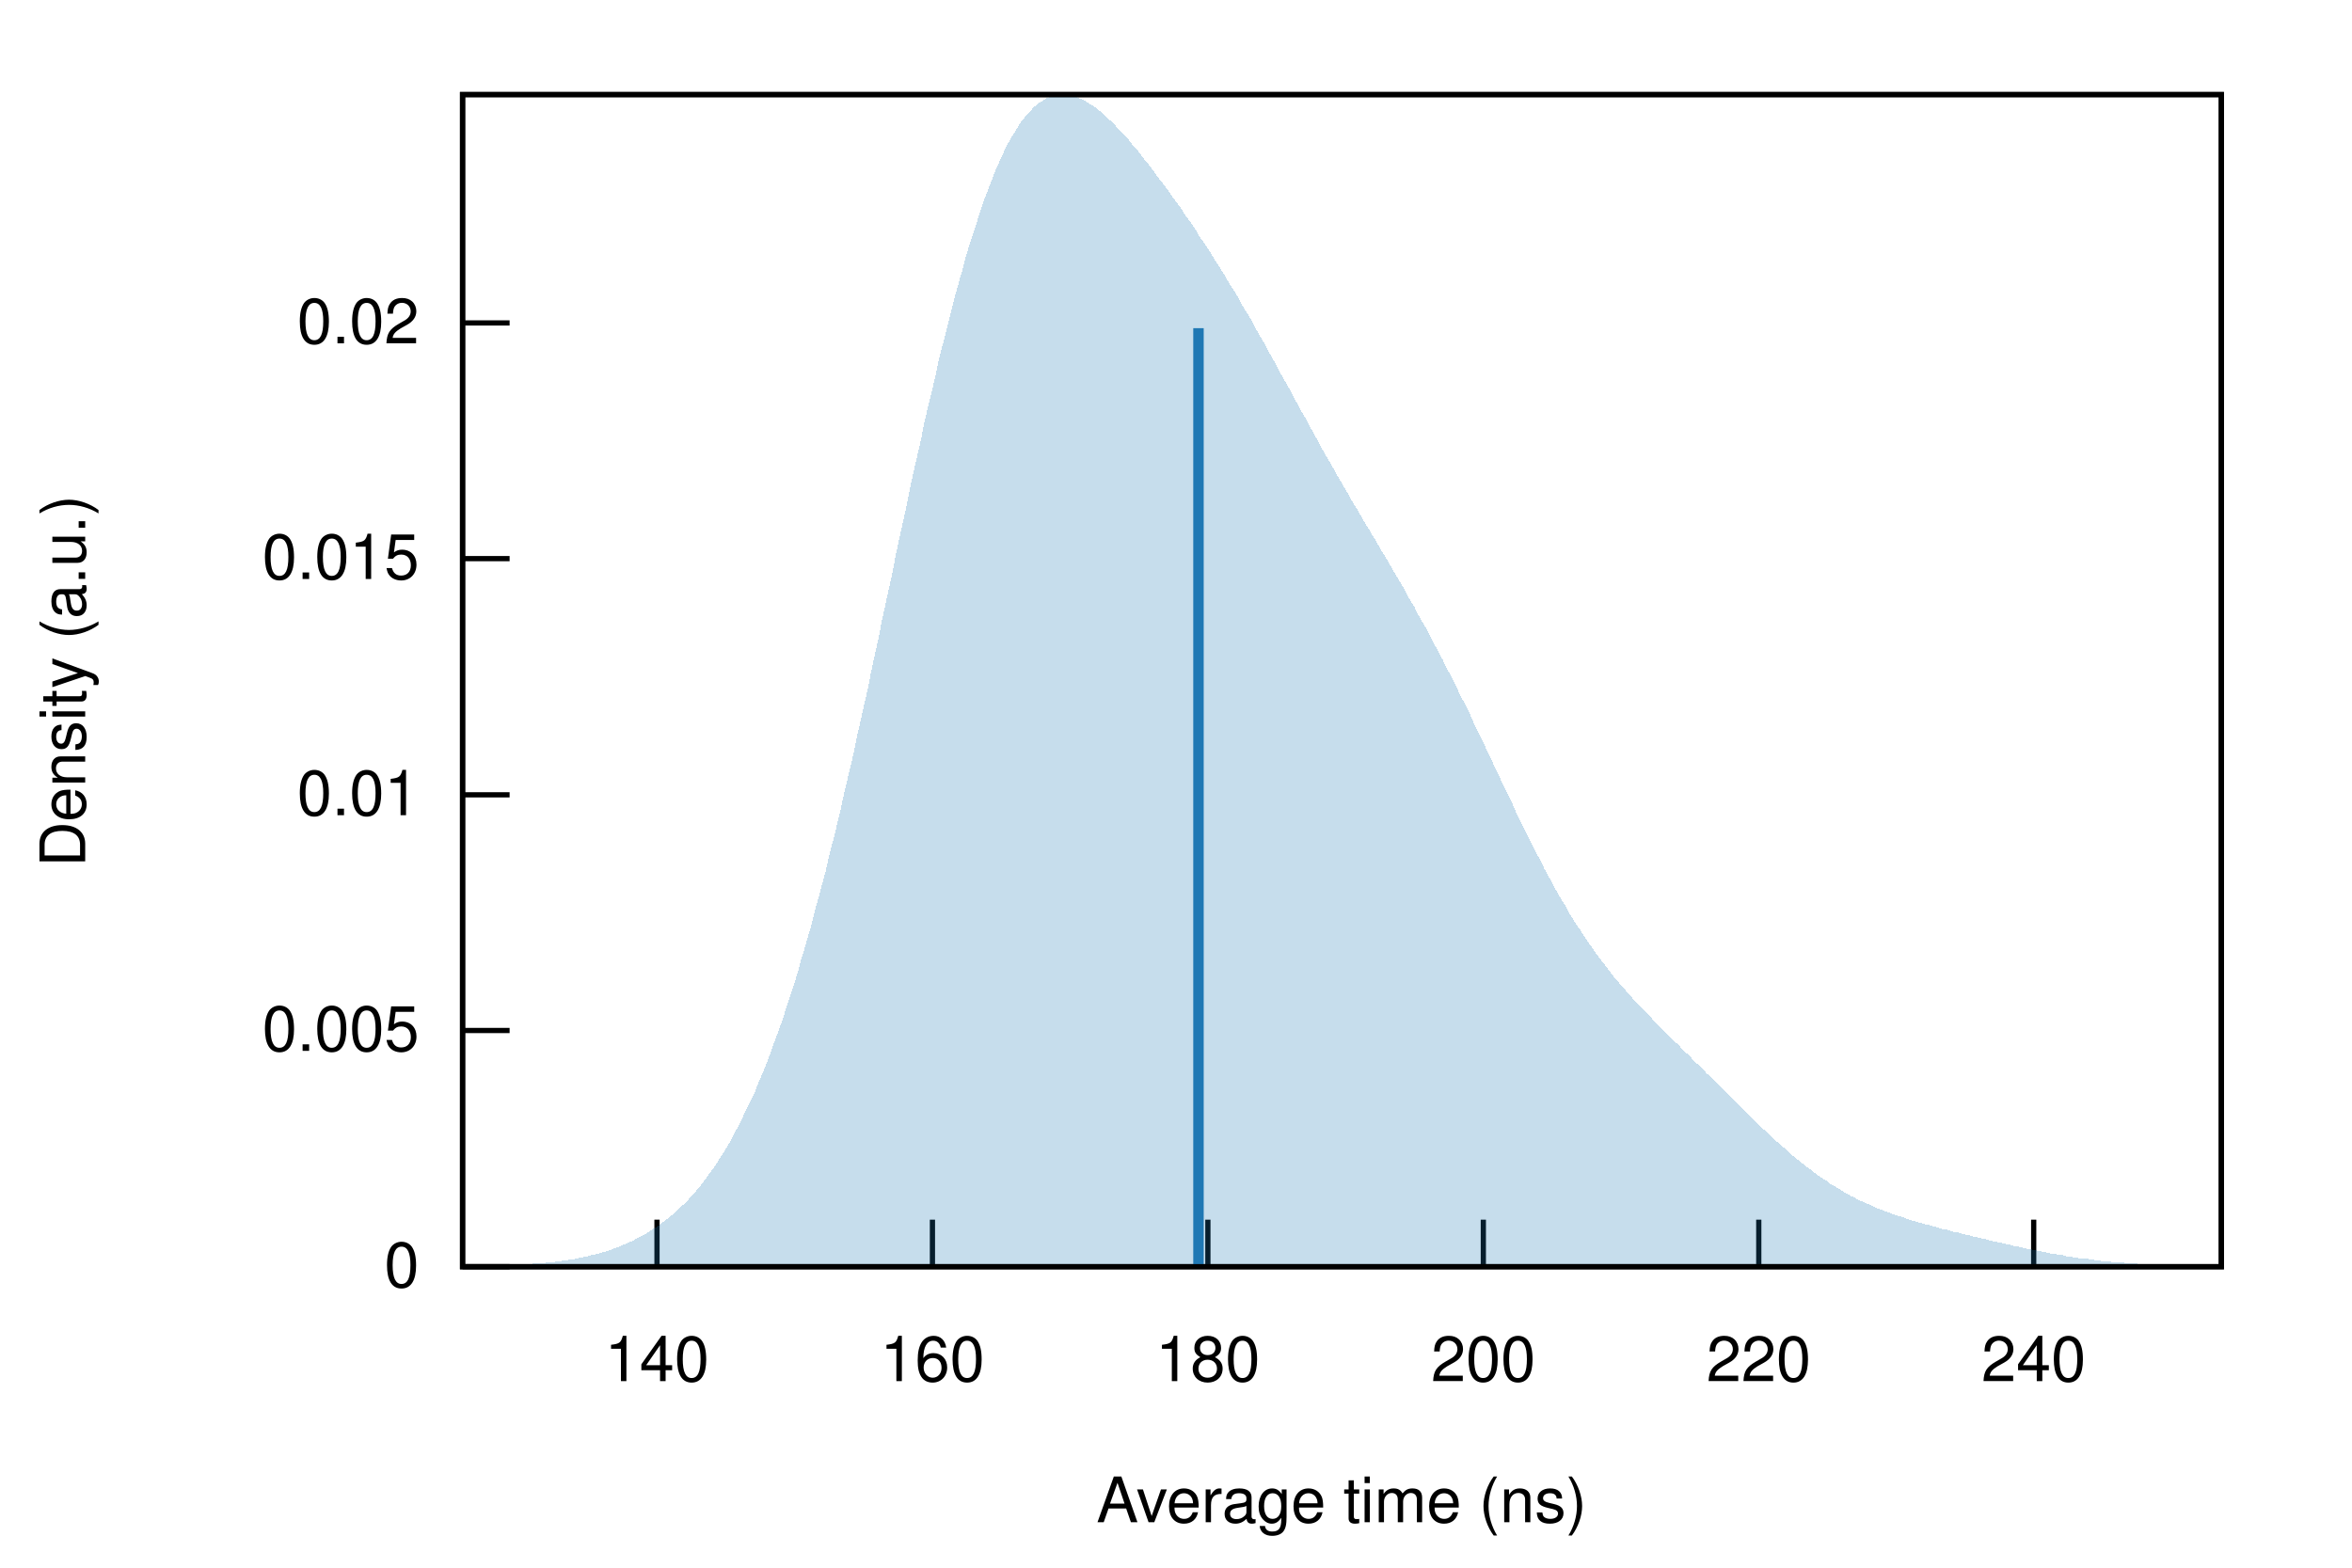
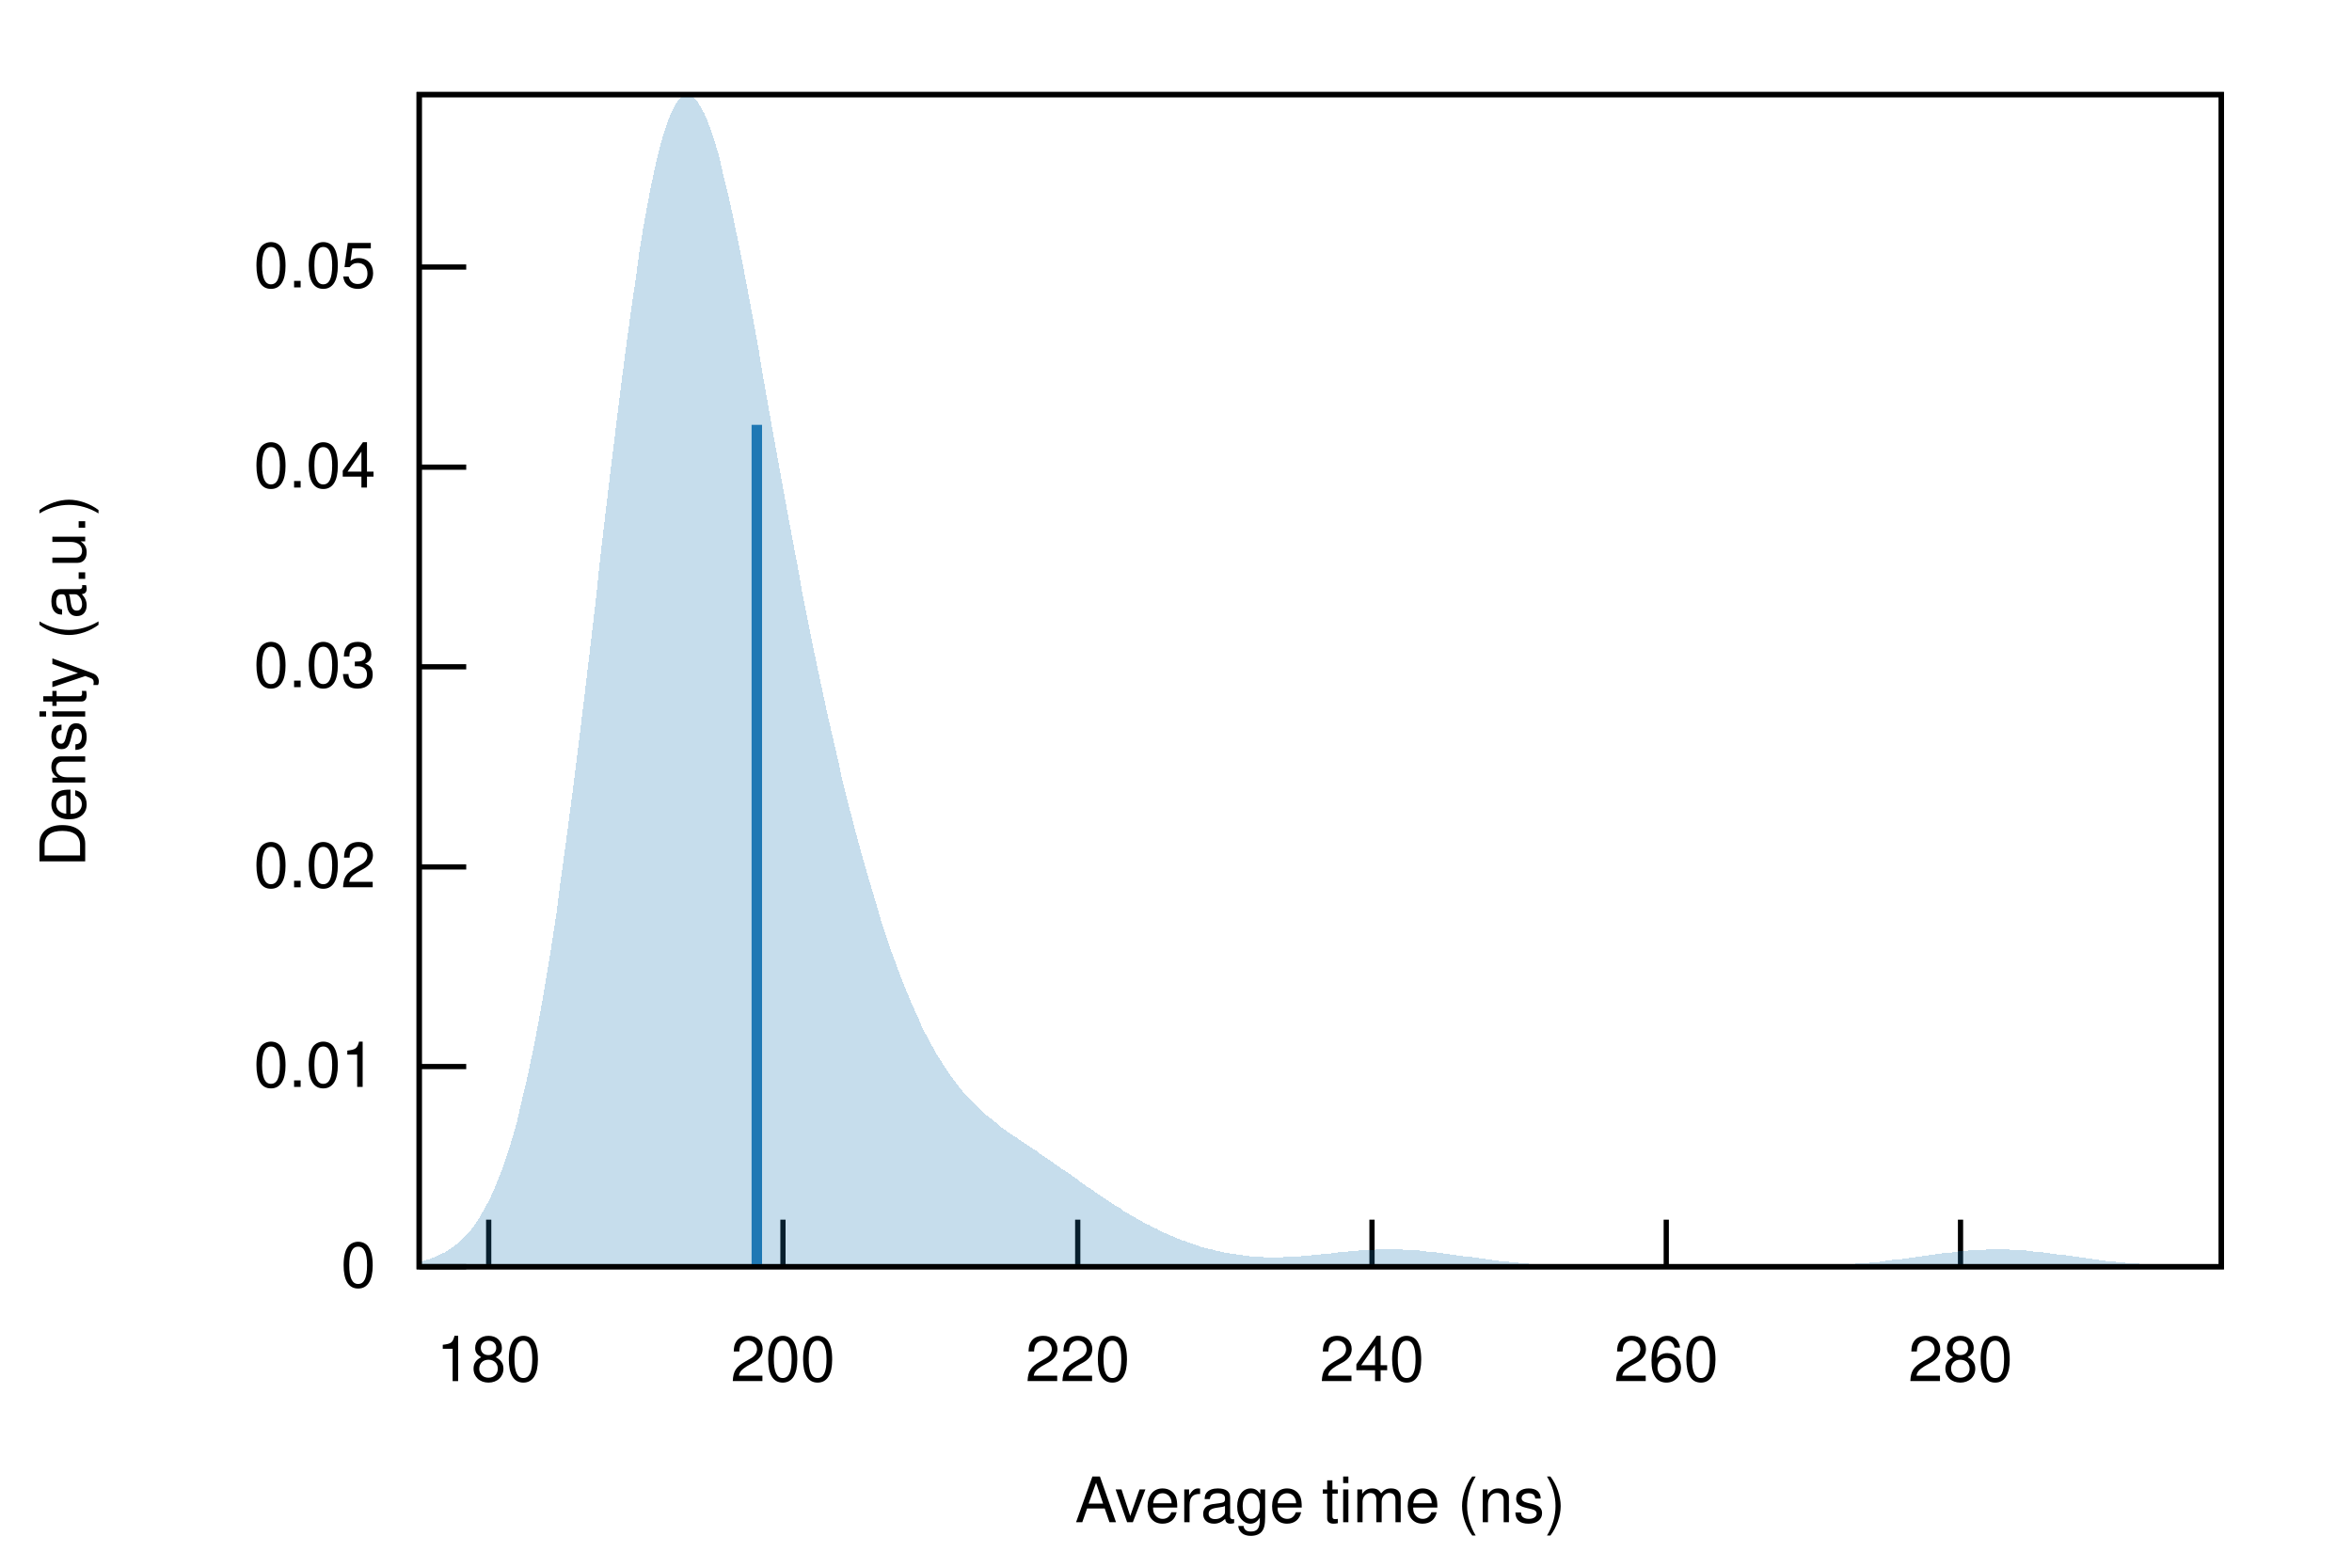
<svg xmlns="http://www.w3.org/2000/svg" xmlns:xlink="http://www.w3.org/1999/xlink" viewBox="0 0 450 300">
  <g id="gnuplot_canvas">
    <rect x="0" y="0" width="450" height="300" fill="none" />
    <defs>
      <circle id="gpDot" r="0.5" stroke-width="0.5" />
      <path id="gpPt0" stroke-width="0.222" stroke="currentColor" d="M-1,0 h2 M0,-1 v2" />
      <path id="gpPt1" stroke-width="0.222" stroke="currentColor" d="M-1,-1 L1,1 M1,-1 L-1,1" />
      <path id="gpPt2" stroke-width="0.222" stroke="currentColor" d="M-1,0 L1,0 M0,-1 L0,1 M-1,-1 L1,1 M-1,1 L1,-1" />
      <rect id="gpPt3" stroke-width="0.222" stroke="currentColor" x="-1" y="-1" width="2" height="2" />
      <rect id="gpPt4" stroke-width="0.222" stroke="currentColor" fill="currentColor" x="-1" y="-1" width="2" height="2" />
      <circle id="gpPt5" stroke-width="0.222" stroke="currentColor" cx="0" cy="0" r="1" />
      <use xlink:href="#gpPt5" id="gpPt6" fill="currentColor" stroke="none" />
      <path id="gpPt7" stroke-width="0.222" stroke="currentColor" d="M0,-1.33 L-1.33,0.67 L1.33,0.67 z" />
      <use xlink:href="#gpPt7" id="gpPt8" fill="currentColor" stroke="none" />
      <use xlink:href="#gpPt7" id="gpPt9" stroke="currentColor" transform="rotate(180)" />
      <use xlink:href="#gpPt9" id="gpPt10" fill="currentColor" stroke="none" />
      <use xlink:href="#gpPt3" id="gpPt11" stroke="currentColor" transform="rotate(45)" />
      <use xlink:href="#gpPt11" id="gpPt12" fill="currentColor" stroke="none" />
      <path id="gpPt13" stroke-width="0.222" stroke="currentColor" d="M0,1.330 L1.265,0.411 L0.782,-1.067 L-0.782,-1.076 L-1.265,0.411 z" />
      <use xlink:href="#gpPt13" id="gpPt14" fill="currentColor" stroke="none" />
      <filter id="textbox" filterUnits="objectBoundingBox" x="0" y="0" height="1" width="1">
        <feFlood flood-color="white" flood-opacity="1" result="bgnd" />
        <feComposite in="SourceGraphic" in2="bgnd" operator="atop" />
      </filter>
      <filter id="greybox" filterUnits="objectBoundingBox" x="0" y="0" height="1" width="1">
        <feFlood flood-color="lightgrey" flood-opacity="1" result="grey" />
        <feComposite in="SourceGraphic" in2="grey" operator="atop" />
      </filter>
    </defs>
    <g fill="none" color="white" stroke="currentColor" stroke-width="1.00" stroke-linecap="butt" stroke-linejoin="miter">
</g>
    <g fill="none" color="black" stroke="currentColor" stroke-width="1.00" stroke-linecap="butt" stroke-linejoin="miter">
-       <path stroke="black" d="M88.5,242.4 L97.5,242.4  " />
-       <g transform="translate(80.2,246.3)" stroke="none" fill="black" font-family="Helvetica" font-size="12.00" text-anchor="end">
+       <path stroke="black" d="M80.2,242.4 L89.2,242.4  " />
+       <g transform="translate(71.9,246.3)" stroke="none" fill="black" font-family="Helvetica" font-size="12.00" text-anchor="end">
        <text>
          <tspan font-family="Helvetica"> 0</tspan>
        </text>
      </g>
    </g>
    <g fill="none" color="black" stroke="currentColor" stroke-width="1.00" stroke-linecap="butt" stroke-linejoin="miter">
-       <path stroke="black" d="M88.5,197.2 L97.5,197.2  " />
-       <g transform="translate(80.2,201.1)" stroke="none" fill="black" font-family="Helvetica" font-size="12.00" text-anchor="end">
-         <text>
-           <tspan font-family="Helvetica"> 0.005</tspan>
-         </text>
-       </g>
-     </g>
-     <g fill="none" color="black" stroke="currentColor" stroke-width="1.00" stroke-linecap="butt" stroke-linejoin="miter">
-       <path stroke="black" d="M88.5,152.1 L97.5,152.1  " />
-       <g transform="translate(80.2,156.0)" stroke="none" fill="black" font-family="Helvetica" font-size="12.00" text-anchor="end">
+       <path stroke="black" d="M80.2,204.1 L89.2,204.1  " />
+       <g transform="translate(71.9,208.0)" stroke="none" fill="black" font-family="Helvetica" font-size="12.00" text-anchor="end">
        <text>
          <tspan font-family="Helvetica"> 0.01</tspan>
        </text>
      </g>
    </g>
    <g fill="none" color="black" stroke="currentColor" stroke-width="1.00" stroke-linecap="butt" stroke-linejoin="miter">
-       <path stroke="black" d="M88.5,106.9 L97.5,106.9  " />
-       <g transform="translate(80.2,110.8)" stroke="none" fill="black" font-family="Helvetica" font-size="12.00" text-anchor="end">
-         <text>
-           <tspan font-family="Helvetica"> 0.015</tspan>
-         </text>
-       </g>
-     </g>
-     <g fill="none" color="black" stroke="currentColor" stroke-width="1.00" stroke-linecap="butt" stroke-linejoin="miter">
-       <path stroke="black" d="M88.5,61.8 L97.5,61.8  " />
-       <g transform="translate(80.2,65.7)" stroke="none" fill="black" font-family="Helvetica" font-size="12.00" text-anchor="end">
+       <path stroke="black" d="M80.2,165.9 L89.2,165.9  " />
+       <g transform="translate(71.9,169.8)" stroke="none" fill="black" font-family="Helvetica" font-size="12.00" text-anchor="end">
        <text>
          <tspan font-family="Helvetica"> 0.02</tspan>
        </text>
      </g>
    </g>
    <g fill="none" color="black" stroke="currentColor" stroke-width="1.00" stroke-linecap="butt" stroke-linejoin="miter">
-       <path stroke="black" d="M125.7,242.4 L125.7,233.4  " />
-       <g transform="translate(125.7,264.3)" stroke="none" fill="black" font-family="Helvetica" font-size="12.00" text-anchor="middle">
+       <path stroke="black" d="M80.2,127.6 L89.2,127.6  " />
+       <g transform="translate(71.9,131.5)" stroke="none" fill="black" font-family="Helvetica" font-size="12.00" text-anchor="end">
        <text>
-           <tspan font-family="Helvetica"> 140</tspan>
+           <tspan font-family="Helvetica"> 0.03</tspan>
        </text>
      </g>
    </g>
    <g fill="none" color="black" stroke="currentColor" stroke-width="1.00" stroke-linecap="butt" stroke-linejoin="miter">
-       <path stroke="black" d="M178.4,242.4 L178.4,233.4  " />
-       <g transform="translate(178.4,264.3)" stroke="none" fill="black" font-family="Helvetica" font-size="12.00" text-anchor="middle">
+       <path stroke="black" d="M80.2,89.4 L89.2,89.4  " />
+       <g transform="translate(71.9,93.3)" stroke="none" fill="black" font-family="Helvetica" font-size="12.00" text-anchor="end">
        <text>
-           <tspan font-family="Helvetica"> 160</tspan>
+           <tspan font-family="Helvetica"> 0.04</tspan>
        </text>
      </g>
    </g>
    <g fill="none" color="black" stroke="currentColor" stroke-width="1.00" stroke-linecap="butt" stroke-linejoin="miter">
-       <path stroke="black" d="M231.1,242.4 L231.1,233.4  " />
-       <g transform="translate(231.1,264.3)" stroke="none" fill="black" font-family="Helvetica" font-size="12.00" text-anchor="middle">
+       <path stroke="black" d="M80.2,51.1 L89.2,51.1  " />
+       <g transform="translate(71.9,55.0)" stroke="none" fill="black" font-family="Helvetica" font-size="12.00" text-anchor="end">
+         <text>
+           <tspan font-family="Helvetica"> 0.05</tspan>
+         </text>
+       </g>
+     </g>
+     <g fill="none" color="black" stroke="currentColor" stroke-width="1.00" stroke-linecap="butt" stroke-linejoin="miter">
+       <path stroke="black" d="M93.5,242.4 L93.5,233.4  " />
+       <g transform="translate(93.5,264.3)" stroke="none" fill="black" font-family="Helvetica" font-size="12.00" text-anchor="middle">
        <text>
          <tspan font-family="Helvetica"> 180</tspan>
        </text>
      </g>
    </g>
    <g fill="none" color="black" stroke="currentColor" stroke-width="1.00" stroke-linecap="butt" stroke-linejoin="miter">
-       <path stroke="black" d="M283.8,242.4 L283.8,233.4  " />
-       <g transform="translate(283.8,264.3)" stroke="none" fill="black" font-family="Helvetica" font-size="12.00" text-anchor="middle">
+       <path stroke="black" d="M149.8,242.4 L149.8,233.4  " />
+       <g transform="translate(149.8,264.3)" stroke="none" fill="black" font-family="Helvetica" font-size="12.00" text-anchor="middle">
        <text>
          <tspan font-family="Helvetica"> 200</tspan>
        </text>
      </g>
    </g>
    <g fill="none" color="black" stroke="currentColor" stroke-width="1.00" stroke-linecap="butt" stroke-linejoin="miter">
-       <path stroke="black" d="M336.5,242.4 L336.5,233.4  " />
-       <g transform="translate(336.5,264.3)" stroke="none" fill="black" font-family="Helvetica" font-size="12.00" text-anchor="middle">
+       <path stroke="black" d="M206.2,242.4 L206.2,233.4  " />
+       <g transform="translate(206.2,264.3)" stroke="none" fill="black" font-family="Helvetica" font-size="12.00" text-anchor="middle">
        <text>
          <tspan font-family="Helvetica"> 220</tspan>
        </text>
      </g>
    </g>
    <g fill="none" color="black" stroke="currentColor" stroke-width="1.00" stroke-linecap="butt" stroke-linejoin="miter">
-       <path stroke="black" d="M389.1,242.4 L389.1,233.4  " />
-       <g transform="translate(389.1,264.3)" stroke="none" fill="black" font-family="Helvetica" font-size="12.00" text-anchor="middle">
+       <path stroke="black" d="M262.5,242.4 L262.5,233.4  " />
+       <g transform="translate(262.5,264.3)" stroke="none" fill="black" font-family="Helvetica" font-size="12.00" text-anchor="middle">
        <text>
          <tspan font-family="Helvetica"> 240</tspan>
        </text>
      </g>
    </g>
    <g fill="none" color="black" stroke="currentColor" stroke-width="1.00" stroke-linecap="butt" stroke-linejoin="miter">
+       <path stroke="black" d="M318.8,242.4 L318.8,233.4  " />
+       <g transform="translate(318.8,264.3)" stroke="none" fill="black" font-family="Helvetica" font-size="12.00" text-anchor="middle">
+         <text>
+           <tspan font-family="Helvetica"> 260</tspan>
+         </text>
+       </g>
+     </g>
+     <g fill="none" color="black" stroke="currentColor" stroke-width="1.00" stroke-linecap="butt" stroke-linejoin="miter">
+       <path stroke="black" d="M375.1,242.4 L375.1,233.4  " />
+       <g transform="translate(375.1,264.3)" stroke="none" fill="black" font-family="Helvetica" font-size="12.00" text-anchor="middle">
+         <text>
+           <tspan font-family="Helvetica"> 280</tspan>
+         </text>
+       </g>
+     </g>
+     <g fill="none" color="black" stroke="currentColor" stroke-width="1.00" stroke-linecap="butt" stroke-linejoin="miter">
</g>
    <g fill="none" color="black" stroke="currentColor" stroke-width="1.00" stroke-linecap="butt" stroke-linejoin="miter">
-       <path stroke="black" d="M88.5,18.1 L88.5,242.4 L425.0,242.4 L425.0,18.1 L88.5,18.1 Z  " />
+       <path stroke="black" d="M80.2,18.1 L80.2,242.4 L425.0,242.4 L425.0,18.1 L80.2,18.1 Z  " />
    </g>
    <g fill="none" color="black" stroke="currentColor" stroke-width="1.00" stroke-linecap="butt" stroke-linejoin="miter">
      <g transform="translate(16.3,130.3) rotate(270)" stroke="none" fill="black" font-family="Helvetica" font-size="12.00" text-anchor="middle">
        <text>
          <tspan font-family="Helvetica">Density (a.u.)</tspan>
        </text>
      </g>
    </g>
    <g fill="none" color="black" stroke="currentColor" stroke-width="1.00" stroke-linecap="butt" stroke-linejoin="miter">
-       <g transform="translate(256.7,291.3)" stroke="none" fill="black" font-family="Helvetica" font-size="12.00" text-anchor="middle">
+       <g transform="translate(252.6,291.3)" stroke="none" fill="black" font-family="Helvetica" font-size="12.00" text-anchor="middle">
        <text>
          <tspan font-family="Helvetica">Average time (ns)</tspan>
        </text>
      </g>
    </g>
    <g fill="none" color="black" stroke="currentColor" stroke-width="1.00" stroke-linecap="butt" stroke-linejoin="miter">
</g>
    <g id="gnuplot_plot_1">
      <g fill="none" color="black" stroke="currentColor" stroke-width="1.00" stroke-linecap="butt" stroke-linejoin="miter">
        <g stroke="none" shape-rendering="crispEdges">
-           <polygon fill="rgb( 31, 120, 180)" fill-opacity="0.25" points="88.5,242.3 89.2,242.3 89.8,242.3 90.5,242.3 91.2,242.3 91.9,242.3 92.5,242.3 93.2,242.2 93.9,242.2 94.6,242.2 95.2,242.2 95.9,242.2 96.6,242.1 97.3,242.1 97.9,242.1 98.6,242.0 99.3,242.0 100.0,242.0 100.6,241.9 101.3,241.9 102.0,241.8 102.7,241.8 103.3,241.7 104.0,241.7 104.7,241.6 105.4,241.5 106.0,241.5 106.7,241.4 107.4,241.3 108.1,241.2 108.7,241.1 109.4,241.0 110.1,240.9 110.8,240.7 111.4,240.6 112.1,240.5 112.8,240.3 113.5,240.1 114.1,240.0 114.8,239.8 115.5,239.6 116.1,239.4 116.8,239.2 117.5,238.9 118.2,238.7 118.8,238.4 119.5,238.1 120.2,237.8 120.9,237.5 121.5,237.2 122.2,236.8 122.9,236.5 123.6,236.1 124.2,235.7 124.9,235.2 125.6,234.8 126.3,234.3 126.9,233.8 127.6,233.3 128.3,232.7 129.0,232.2 129.6,231.6 130.3,230.9 131.0,230.3 131.7,229.6 132.3,228.8 133.0,228.1 133.7,227.3 134.4,226.4 135.0,225.6 135.7,224.6 136.4,223.7 137.1,222.7 137.7,221.7 138.4,220.6 139.1,219.5 139.8,218.3 140.4,217.1 141.1,215.8 141.8,214.5 142.4,213.1 143.1,211.7 143.8,210.3 144.5,208.8 145.1,207.2 145.8,205.6 146.5,203.9 147.2,202.1 147.8,200.3 148.5,198.5 149.2,196.6 149.9,194.6 150.5,192.6 151.2,190.5 151.9,188.4 152.6,186.2 153.2,183.9 153.9,181.6 154.6,179.2 155.3,176.8 155.9,174.3 156.6,171.8 157.3,169.2 158.0,166.6 158.6,163.9 159.3,161.2 160.0,158.4 160.7,155.5 161.3,152.7 162.0,149.7 162.7,146.8 163.4,143.8 164.0,140.8 164.7,137.7 165.4,134.6 166.1,131.5 166.7,128.4 167.4,125.2 168.1,122.1 168.7,118.9 169.4,115.7 170.1,112.5 170.8,109.3 171.4,106.1 172.1,102.9 172.8,99.7 173.5,96.6 174.1,93.4 174.8,90.3 175.5,87.2 176.2,84.2 176.8,81.1 177.5,78.1 178.2,75.2 178.9,72.3 179.5,69.4 180.2,66.6 180.9,63.9 181.6,61.2 182.2,58.6 182.9,56.0 183.6,53.5 184.3,51.1 184.9,48.7 185.6,46.5 186.3,44.3 187.0,42.2 187.6,40.2 188.3,38.2 189.0,36.4 189.7,34.6 190.3,33.0 191.0,31.4 191.7,29.9 192.3,28.5 193.0,27.2 193.7,26.0 194.4,24.9 195.0,23.8 195.7,22.9 196.4,22.0 197.1,21.3 197.7,20.6 198.4,20.0 199.1,19.5 199.8,19.1 200.4,18.7 201.1,18.5 201.8,18.3 202.5,18.2 203.1,18.1 203.8,18.1 204.5,18.2 205.2,18.3 205.8,18.5 206.5,18.8 207.2,19.1 207.9,19.5 208.5,19.9 209.2,20.3 209.9,20.8 210.6,21.4 211.2,22.0 211.9,22.6 212.6,23.2 213.3,23.9 213.9,24.6 214.6,25.3 215.3,26.0 216.0,26.8 216.6,27.6 217.3,28.4 218.0,29.2 218.6,30.1 219.3,30.9 220.0,31.8 220.7,32.7 221.3,33.6 222.0,34.5 222.7,35.4 223.4,36.3 224.0,37.2 224.7,38.2 225.4,39.1 226.1,40.1 226.7,41.1 227.4,42.0 228.1,43.0 228.8,44.0 229.4,45.1 230.1,46.1 230.8,47.1 231.5,48.2 232.1,49.2 232.8,50.3 233.5,51.4 234.2,52.5 234.8,53.6 235.5,54.7 236.2,55.8 236.9,56.9 237.5,58.1 238.2,59.3 238.9,60.4 239.6,61.6 240.2,62.8 240.9,64.0 241.6,65.2 242.3,66.4 242.9,67.6 243.6,68.8 244.3,70.1 244.9,71.3 245.6,72.5 246.3,73.7 247.0,75.0 247.6,76.2 248.3,77.4 249.0,78.7 249.7,79.9 250.3,81.1 251.0,82.3 251.7,83.6 252.4,84.8 253.0,86.0 253.7,87.2 254.4,88.4 255.1,89.6 255.7,90.7 256.4,91.9 257.1,93.1 257.8,94.3 258.4,95.4 259.1,96.6 259.8,97.7 260.5,98.9 261.1,100.0 261.8,101.1 262.5,102.3 263.2,103.4 263.8,104.5 264.5,105.7 265.2,106.8 265.9,108.0 266.5,109.1 267.2,110.3 267.9,111.4 268.6,112.6 269.2,113.8 269.9,115.0 270.6,116.1 271.2,117.4 271.9,118.6 272.6,119.8 273.3,121.0 273.9,122.3 274.6,123.6 275.3,124.9 276.0,126.2 276.6,127.5 277.3,128.8 278.0,130.1 278.7,131.5 279.3,132.9 280.0,134.2 280.7,135.6 281.4,137.0 282.0,138.4 282.7,139.8 283.4,141.3 284.1,142.7 284.7,144.1 285.4,145.5 286.1,147.0 286.8,148.4 287.4,149.8 288.1,151.3 288.8,152.7 289.5,154.1 290.1,155.5 290.8,156.9 291.5,158.3 292.2,159.7 292.8,161.0 293.5,162.4 294.2,163.7 294.9,165.0 295.5,166.3 296.2,167.6 296.9,168.8 297.5,170.0 298.2,171.2 298.9,172.4 299.6,173.5 300.2,174.7 300.9,175.8 301.6,176.9 302.3,177.9 302.9,178.9 303.6,179.9 304.3,180.9 305.0,181.9 305.6,182.8 306.3,183.7 307.0,184.6 307.7,185.5 308.3,186.3 309.0,187.2 309.7,188.0 310.4,188.8 311.0,189.5 311.7,190.3 312.4,191.1 313.1,191.8 313.7,192.5 314.4,193.2 315.1,193.9 315.8,194.6 316.4,195.3 317.1,196.0 317.8,196.7 318.5,197.4 319.1,198.0 319.8,198.7 320.5,199.4 321.2,200.0 321.8,200.7 322.5,201.4 323.2,202.0 323.8,202.7 324.5,203.4 325.2,204.0 325.9,204.7 326.5,205.4 327.2,206.0 327.9,206.7 328.6,207.4 329.2,208.0 329.9,208.7 330.6,209.4 331.3,210.1 331.9,210.7 332.6,211.4 333.3,212.1 334.0,212.7 334.6,213.4 335.3,214.1 336.0,214.7 336.7,215.4 337.3,216.0 338.0,216.6 338.7,217.3 339.4,217.9 340.0,218.5 340.7,219.1 341.4,219.7 342.1,220.3 342.7,220.9 343.4,221.5 344.1,222.0 344.8,222.6 345.4,223.1 346.1,223.6 346.8,224.1 347.4,224.6 348.1,225.1 348.8,225.6 349.5,226.0 350.1,226.5 350.8,226.9 351.5,227.3 352.2,227.7 352.8,228.1 353.5,228.5 354.2,228.9 354.9,229.2 355.5,229.6 356.2,229.9 356.9,230.2 357.6,230.5 358.2,230.8 358.9,231.1 359.6,231.4 360.3,231.6 360.9,231.9 361.6,232.1 362.3,232.4 363.0,232.6 363.6,232.8 364.3,233.0 365.0,233.3 365.7,233.5 366.3,233.7 367.0,233.9 367.7,234.1 368.4,234.3 369.0,234.4 369.7,234.6 370.4,234.8 371.1,235.0 371.7,235.2 372.4,235.3 373.1,235.5 373.7,235.7 374.4,235.8 375.1,236.0 375.8,236.2 376.4,236.3 377.1,236.5 377.8,236.7 378.5,236.8 379.1,237.0 379.8,237.1 380.5,237.3 381.2,237.5 381.8,237.6 382.5,237.8 383.2,237.9 383.9,238.1 384.5,238.2 385.2,238.4 385.9,238.5 386.6,238.7 387.2,238.8 387.9,239.0 388.6,239.1 389.3,239.2 389.9,239.4 390.6,239.5 391.3,239.6 392.0,239.8 392.6,239.9 393.3,240.0 394.0,240.1 394.7,240.2 395.3,240.4 396.0,240.5 396.7,240.6 397.4,240.7 398.0,240.8 398.7,240.9 399.4,240.9 400.0,241.0 400.7,241.1 401.4,241.2 402.1,241.3 402.7,241.3 403.4,241.4 404.1,241.5 404.8,241.5 405.4,241.6 406.1,241.6 406.8,241.7 407.5,241.7 408.1,241.8 408.8,241.8 409.5,241.9 410.2,241.9 410.8,242.0 411.5,242.0 412.2,242.0 412.9,242.1 413.5,242.1 414.2,242.1 414.9,242.1 415.6,242.2 416.2,242.2 416.9,242.2 417.6,242.2 418.3,242.2 418.9,242.2 419.6,242.3 420.3,242.3 421.0,242.3 421.6,242.3 422.3,242.3 423.0,242.3 423.7,242.3 424.3,242.3 425.0,242.3 425.0,242.4 424.3,242.4 423.7,242.4 423.0,242.4 422.3,242.4 421.6,242.4 421.0,242.4 420.3,242.4 419.6,242.4 418.9,242.4 418.3,242.4 417.6,242.4 416.9,242.4 416.2,242.4 415.6,242.4 414.9,242.4 414.2,242.4 413.5,242.4 412.9,242.4 412.2,242.4 411.5,242.4 410.8,242.4 410.2,242.4 409.5,242.4 408.8,242.4 408.1,242.4 407.5,242.4 406.8,242.4 406.1,242.4 405.4,242.4 404.8,242.4 404.1,242.4 403.4,242.4 402.7,242.4 402.1,242.4 401.4,242.4 400.7,242.4 400.0,242.4 399.4,242.4 398.7,242.4 398.0,242.4 397.4,242.4 396.7,242.4 396.0,242.4 395.3,242.4 394.7,242.4 394.0,242.4 393.3,242.4 392.6,242.4 392.0,242.4 391.3,242.4 390.6,242.4 389.9,242.4 389.3,242.4 388.6,242.4 387.9,242.4 387.2,242.4 386.6,242.4 385.9,242.4 385.2,242.4 384.5,242.4 383.9,242.4 383.2,242.4 382.5,242.4 381.8,242.4 381.2,242.4 380.5,242.4 379.8,242.4 379.1,242.4 378.5,242.4 377.8,242.4 377.1,242.4 376.4,242.4 375.8,242.4 375.1,242.4 374.4,242.4 373.7,242.4 373.1,242.4 372.4,242.4 371.7,242.4 371.1,242.4 370.4,242.4 369.7,242.4 369.0,242.4 368.4,242.4 367.7,242.4 367.0,242.4 366.3,242.4 365.7,242.4 365.0,242.4 364.3,242.4 363.6,242.4 363.0,242.4 362.3,242.4 361.6,242.4 360.9,242.4 360.3,242.4 359.6,242.4 358.9,242.4 358.2,242.4 357.6,242.4 356.9,242.4 356.2,242.4 355.5,242.4 354.9,242.4 354.2,242.4 353.5,242.4 352.8,242.4 352.2,242.4 351.5,242.4 350.8,242.4 350.1,242.4 349.5,242.4 348.8,242.4 348.1,242.4 347.4,242.4 346.8,242.4 346.1,242.4 345.4,242.4 344.8,242.4 344.1,242.4 343.4,242.4 342.7,242.4 342.1,242.4 341.4,242.4 340.7,242.4 340.0,242.4 339.4,242.4 338.7,242.4 338.0,242.4 337.3,242.4 336.7,242.4 336.0,242.4 335.3,242.4 334.6,242.4 334.0,242.4 333.3,242.4 332.6,242.4 331.9,242.4 331.3,242.4 330.6,242.4 329.9,242.4 329.2,242.4 328.6,242.4 327.9,242.4 327.2,242.4 326.5,242.4 325.9,242.4 325.2,242.4 324.5,242.4 323.8,242.4 323.2,242.4 322.5,242.4 321.8,242.4 321.2,242.4 320.5,242.4 319.8,242.4 319.1,242.4 318.5,242.4 317.8,242.4 317.1,242.4 316.4,242.4 315.8,242.4 315.1,242.4 314.4,242.4 313.7,242.4 313.1,242.4 312.4,242.4 311.7,242.4 311.0,242.4 310.4,242.4 309.7,242.4 309.0,242.4 308.3,242.4 307.7,242.4 307.0,242.4 306.3,242.4 305.6,242.4 305.0,242.4 304.3,242.4 303.6,242.4 302.9,242.4 302.3,242.4 301.6,242.4 300.9,242.4 300.2,242.4 299.6,242.4 298.9,242.4 298.2,242.4 297.5,242.4 296.9,242.4 296.2,242.4 295.5,242.4 294.9,242.4 294.2,242.4 293.5,242.4 292.8,242.4 292.2,242.4 291.5,242.4 290.8,242.4 290.1,242.4 289.5,242.4 288.8,242.4 288.1,242.4 287.4,242.4 286.8,242.4 286.1,242.4 285.4,242.4 284.7,242.4 284.1,242.4 283.4,242.4 282.7,242.4 282.0,242.4 281.4,242.4 280.7,242.4 280.0,242.4 279.3,242.4 278.7,242.4 278.0,242.4 277.3,242.4 276.6,242.4 276.0,242.4 275.3,242.4 274.6,242.4 273.9,242.4 273.3,242.4 272.6,242.4 271.9,242.4 271.2,242.4 270.6,242.4 269.9,242.4 269.2,242.4 268.6,242.4 267.9,242.4 267.2,242.4 266.5,242.4 265.9,242.4 265.2,242.4 264.5,242.4 263.8,242.4 263.2,242.4 262.5,242.4 261.8,242.4 261.1,242.4 260.5,242.4 259.8,242.4 259.1,242.4 258.4,242.4 257.8,242.4 257.1,242.4 256.4,242.4 255.7,242.4 255.1,242.4 254.4,242.4 253.7,242.4 253.0,242.4 252.4,242.4 251.7,242.4 251.0,242.4 250.3,242.4 249.7,242.4 249.0,242.4 248.3,242.4 247.6,242.4 247.0,242.4 246.3,242.4 245.6,242.4 244.9,242.4 244.3,242.4 243.6,242.4 242.9,242.4 242.3,242.4 241.6,242.4 240.9,242.4 240.2,242.4 239.6,242.4 238.9,242.4 238.2,242.4 237.5,242.4 236.9,242.4 236.2,242.4 235.5,242.4 234.8,242.4 234.2,242.4 233.5,242.4 232.8,242.4 232.1,242.4 231.5,242.4 230.8,242.4 230.1,242.4 229.4,242.4 228.8,242.4 228.1,242.4 227.4,242.4 226.7,242.4 226.1,242.4 225.4,242.4 224.7,242.4 224.0,242.4 223.4,242.4 222.7,242.4 222.0,242.4 221.3,242.4 220.7,242.4 220.0,242.4 219.3,242.4 218.6,242.4 218.0,242.4 217.3,242.4 216.6,242.4 216.0,242.4 215.3,242.4 214.6,242.4 213.9,242.4 213.3,242.4 212.6,242.4 211.9,242.4 211.2,242.4 210.6,242.4 209.9,242.4 209.2,242.4 208.5,242.4 207.9,242.4 207.2,242.4 206.5,242.4 205.8,242.4 205.2,242.4 204.5,242.4 203.8,242.4 203.1,242.4 202.5,242.4 201.8,242.4 201.1,242.4 200.4,242.4 199.8,242.4 199.1,242.4 198.4,242.4 197.7,242.4 197.1,242.4 196.4,242.4 195.7,242.4 195.0,242.4 194.4,242.4 193.7,242.4 193.0,242.4 192.3,242.4 191.7,242.4 191.0,242.4 190.3,242.4 189.7,242.4 189.0,242.4 188.3,242.4 187.6,242.4 187.0,242.4 186.3,242.4 185.6,242.4 184.9,242.4 184.3,242.4 183.6,242.4 182.9,242.4 182.2,242.4 181.6,242.4 180.9,242.4 180.2,242.4 179.5,242.4 178.9,242.4 178.2,242.4 177.5,242.4 176.8,242.4 176.2,242.4 175.5,242.4 174.8,242.4 174.1,242.4 173.5,242.4 172.8,242.4 172.1,242.4 171.4,242.4 170.8,242.4 170.1,242.4 169.4,242.4 168.7,242.4 168.1,242.4 167.4,242.4 166.7,242.4 166.1,242.4 165.4,242.4 164.7,242.4 164.0,242.4 163.4,242.4 162.7,242.4 162.0,242.4 161.3,242.4 160.7,242.4 160.0,242.4 159.3,242.4 158.6,242.4 158.0,242.4 157.3,242.4 156.6,242.4 155.9,242.4 155.3,242.4 154.6,242.4 153.9,242.4 153.2,242.4 152.6,242.4 151.9,242.4 151.2,242.4 150.5,242.4 149.9,242.4 149.2,242.4 148.5,242.4 147.8,242.4 147.2,242.4 146.5,242.4 145.8,242.4 145.1,242.4 144.5,242.4 143.8,242.4 143.1,242.4 142.4,242.4 141.8,242.4 141.1,242.4 140.4,242.4 139.8,242.4 139.1,242.4 138.4,242.4 137.7,242.4 137.1,242.4 136.4,242.4 135.7,242.4 135.0,242.4 134.4,242.4 133.7,242.4 133.0,242.4 132.3,242.4 131.7,242.4 131.0,242.4 130.3,242.4 129.6,242.4 129.0,242.4 128.3,242.4 127.6,242.4 126.9,242.4 126.3,242.4 125.6,242.4 124.9,242.4 124.2,242.4 123.6,242.4 122.9,242.4 122.2,242.4 121.5,242.4 120.9,242.4 120.2,242.4 119.5,242.4 118.8,242.4 118.2,242.4 117.5,242.4 116.8,242.4 116.1,242.4 115.5,242.4 114.8,242.4 114.1,242.4 113.5,242.4 112.8,242.4 112.1,242.4 111.4,242.4 110.8,242.4 110.1,242.4 109.4,242.4 108.7,242.4 108.1,242.4 107.4,242.4 106.7,242.4 106.0,242.4 105.4,242.4 104.7,242.4 104.0,242.4 103.3,242.4 102.7,242.4 102.0,242.4 101.3,242.4 100.6,242.4 100.0,242.4 99.3,242.4 98.6,242.4 97.9,242.4 97.3,242.4 96.6,242.4 95.9,242.4 95.2,242.4 94.6,242.4 93.9,242.4 93.2,242.4 92.5,242.4 91.9,242.4 91.2,242.4 90.5,242.4 89.8,242.4 89.2,242.4 88.5,242.4 " />
+           <polygon fill="rgb( 31, 120, 180)" fill-opacity="0.25" points="80.2,241.4 80.9,241.3 81.6,241.1 82.3,240.9 83.0,240.6 83.7,240.3 84.3,240.0 85.0,239.7 85.7,239.3 86.4,238.8 87.1,238.3 87.8,237.7 88.5,237.1 89.2,236.4 89.9,235.6 90.6,234.7 91.3,233.7 91.9,232.7 92.6,231.5 93.3,230.2 94.0,228.8 94.7,227.2 95.4,225.5 96.1,223.7 96.8,221.7 97.5,219.5 98.2,217.2 98.9,214.7 99.5,212.0 100.2,209.1 100.9,206.1 101.6,202.8 102.3,199.4 103.0,195.7 103.7,191.9 104.4,187.8 105.1,183.6 105.8,179.1 106.5,174.5 107.1,169.7 107.8,164.7 108.5,159.5 109.2,154.2 109.9,148.8 110.6,143.2 111.3,137.5 112.0,131.7 112.7,125.8 113.4,119.9 114.1,113.9 114.7,108.0 115.4,102.0 116.1,96.1 116.8,90.2 117.5,84.5 118.2,78.8 118.9,73.2 119.6,67.8 120.3,62.6 121.0,57.6 121.7,52.9 122.3,48.3 123.0,44.0 123.7,40.1 124.4,36.4 125.1,33.0 125.8,29.9 126.5,27.2 127.2,24.9 127.9,22.8 128.6,21.2 129.3,19.9 130.0,18.9 130.6,18.3 131.3,18.1 132.0,18.2 132.7,18.6 133.4,19.4 134.1,20.5 134.8,21.8 135.5,23.5 136.2,25.4 136.9,27.6 137.6,30.0 138.2,32.7 138.9,35.5 139.6,38.5 140.3,41.7 141.0,45.1 141.7,48.5 142.4,52.1 143.1,55.8 143.8,59.5 144.5,63.3 145.2,67.2 145.8,71.0 146.5,74.9 147.2,78.9 147.9,82.8 148.6,86.7 149.3,90.5 150.0,94.4 150.7,98.2 151.4,102.0 152.1,105.7 152.8,109.4 153.4,113.0 154.1,116.5 154.8,120.0 155.5,123.5 156.2,126.8 156.9,130.1 157.6,133.4 158.3,136.6 159.0,139.7 159.7,142.7 160.4,145.7 161.0,148.6 161.7,151.4 162.4,154.2 163.1,156.9 163.8,159.6 164.5,162.1 165.2,164.7 165.9,167.1 166.6,169.5 167.3,171.8 168.0,174.1 168.6,176.3 169.3,178.4 170.0,180.5 170.7,182.5 171.4,184.4 172.1,186.3 172.8,188.1 173.5,189.8 174.2,191.5 174.9,193.1 175.6,194.6 176.2,196.1 176.9,197.5 177.6,198.8 178.3,200.1 179.0,201.4 179.7,202.5 180.4,203.6 181.1,204.7 181.8,205.7 182.5,206.7 183.2,207.6 183.8,208.4 184.5,209.2 185.2,210.0 185.9,210.7 186.6,211.4 187.3,212.1 188.0,212.7 188.7,213.4 189.4,213.9 190.1,214.5 190.8,215.0 191.4,215.6 192.1,216.1 192.8,216.6 193.5,217.1 194.2,217.5 194.9,218.0 195.6,218.5 196.3,218.9 197.0,219.4 197.7,219.9 198.4,220.3 199.0,220.8 199.7,221.3 200.4,221.7 201.1,222.2 201.8,222.7 202.5,223.2 203.2,223.7 203.9,224.1 204.6,224.6 205.3,225.1 206.0,225.6 206.6,226.1 207.3,226.6 208.0,227.1 208.7,227.5 209.4,228.0 210.1,228.5 210.8,229.0 211.5,229.4 212.2,229.9 212.9,230.4 213.6,230.8 214.3,231.2 214.9,231.7 215.6,232.1 216.3,232.5 217.0,232.9 217.7,233.3 218.4,233.7 219.1,234.1 219.8,234.4 220.5,234.8 221.2,235.1 221.9,235.5 222.5,235.8 223.2,236.1 223.9,236.4 224.6,236.7 225.3,237.0 226.0,237.3 226.7,237.5 227.4,237.8 228.1,238.0 228.8,238.2 229.5,238.5 230.1,238.7 230.8,238.9 231.5,239.0 232.2,239.2 232.9,239.4 233.6,239.5 234.3,239.7 235.0,239.8 235.7,239.9 236.4,240.0 237.1,240.1 237.7,240.2 238.4,240.3 239.1,240.4 239.8,240.4 240.5,240.5 241.2,240.5 241.9,240.6 242.6,240.6 243.3,240.6 244.0,240.6 244.7,240.6 245.3,240.6 246.0,240.5 246.7,240.5 247.4,240.5 248.1,240.4 248.8,240.4 249.5,240.3 250.2,240.3 250.9,240.2 251.6,240.1 252.3,240.1 252.9,240.0 253.6,239.9 254.3,239.9 255.0,239.8 255.7,239.7 256.4,239.6 257.1,239.6 257.8,239.5 258.5,239.4 259.2,239.4 259.9,239.3 260.5,239.3 261.2,239.2 261.9,239.2 262.6,239.2 263.3,239.1 264.0,239.1 264.7,239.1 265.4,239.1 266.1,239.1 266.8,239.1 267.5,239.1 268.1,239.1 268.8,239.2 269.5,239.2 270.2,239.2 270.9,239.3 271.6,239.3 272.3,239.4 273.0,239.5 273.7,239.6 274.4,239.6 275.1,239.7 275.7,239.8 276.4,239.9 277.1,240.0 277.8,240.1 278.5,240.2 279.2,240.3 279.9,240.4 280.6,240.5 281.3,240.5 282.0,240.6 282.7,240.7 283.3,240.8 284.0,240.9 284.7,241.0 285.4,241.1 286.1,241.2 286.8,241.3 287.5,241.3 288.2,241.4 288.9,241.5 289.6,241.6 290.3,241.6 290.9,241.7 291.6,241.7 292.3,241.8 293.0,241.9 293.7,241.9 294.4,241.9 295.1,242.0 295.8,242.0 296.5,242.1 297.2,242.1 297.9,242.1 298.6,242.2 299.2,242.2 299.9,242.2 300.6,242.2 301.3,242.2 302.0,242.3 302.7,242.3 303.4,242.3 304.1,242.3 304.8,242.3 305.5,242.3 306.2,242.3 306.8,242.3 307.5,242.4 308.2,242.4 308.9,242.4 309.6,242.4 310.3,242.4 311.0,242.4 311.7,242.4 312.4,242.4 313.1,242.4 313.8,242.4 314.4,242.4 315.1,242.4 315.8,242.4 316.5,242.4 317.2,242.4 317.9,242.4 318.6,242.4 319.3,242.4 320.0,242.4 320.7,242.4 321.4,242.4 322.0,242.4 322.7,242.4 323.4,242.4 324.1,242.4 324.8,242.4 325.5,242.4 326.2,242.4 326.9,242.4 327.6,242.4 328.3,242.4 329.0,242.4 329.6,242.4 330.3,242.4 331.0,242.4 331.7,242.4 332.4,242.4 333.1,242.4 333.8,242.4 334.5,242.4 335.2,242.4 335.9,242.4 336.6,242.4 337.2,242.4 337.9,242.4 338.6,242.4 339.3,242.4 340.0,242.4 340.7,242.3 341.4,242.3 342.1,242.3 342.8,242.3 343.5,242.3 344.2,242.3 344.8,242.3 345.5,242.3 346.2,242.3 346.9,242.2 347.6,242.2 348.3,242.2 349.0,242.2 349.7,242.1 350.4,242.1 351.1,242.1 351.8,242.0 352.4,242.0 353.1,242.0 353.8,241.9 354.5,241.9 355.2,241.8 355.9,241.8 356.6,241.7 357.3,241.7 358.0,241.6 358.7,241.5 359.4,241.5 360.0,241.4 360.7,241.3 361.4,241.2 362.1,241.1 362.8,241.1 363.5,241.0 364.2,240.9 364.9,240.8 365.6,240.7 366.3,240.6 367.0,240.5 367.6,240.4 368.3,240.3 369.0,240.2 369.7,240.1 370.4,240.0 371.1,239.9 371.8,239.8 372.5,239.8 373.2,239.7 373.9,239.6 374.6,239.5 375.2,239.4 375.9,239.4 376.6,239.3 377.3,239.3 378.0,239.2 378.7,239.2 379.4,239.2 380.1,239.1 380.8,239.1 381.5,239.1 382.2,239.1 382.9,239.1 383.5,239.1 384.2,239.1 384.9,239.2 385.6,239.2 386.3,239.2 387.0,239.3 387.7,239.3 388.4,239.4 389.1,239.5 389.8,239.5 390.5,239.6 391.1,239.7 391.8,239.8 392.5,239.9 393.2,240.0 393.9,240.1 394.6,240.1 395.3,240.2 396.0,240.3 396.7,240.4 397.4,240.5 398.1,240.6 398.7,240.7 399.4,240.8 400.1,240.9 400.8,241.0 401.5,241.1 402.2,241.2 402.9,241.3 403.6,241.3 404.3,241.4 405.0,241.5 405.7,241.6 406.3,241.6 407.0,241.7 407.7,241.7 408.4,241.8 409.1,241.8 409.8,241.9 410.5,241.9 411.2,242.0 411.9,242.0 412.6,242.1 413.3,242.1 413.9,242.1 414.6,242.2 415.3,242.2 416.0,242.2 416.7,242.2 417.4,242.2 418.1,242.3 418.8,242.3 419.5,242.3 420.2,242.3 420.9,242.3 421.5,242.3 422.2,242.3 422.9,242.3 423.6,242.4 424.3,242.4 425.0,242.4 425.0,242.4 424.3,242.4 423.6,242.4 422.9,242.4 422.2,242.4 421.5,242.4 420.9,242.4 420.2,242.4 419.5,242.4 418.8,242.4 418.1,242.4 417.4,242.4 416.7,242.4 416.0,242.4 415.3,242.4 414.6,242.4 413.9,242.4 413.3,242.4 412.6,242.4 411.9,242.4 411.2,242.4 410.5,242.4 409.8,242.4 409.1,242.4 408.4,242.4 407.7,242.4 407.0,242.4 406.3,242.4 405.7,242.4 405.0,242.4 404.3,242.4 403.6,242.4 402.9,242.4 402.2,242.4 401.5,242.4 400.8,242.4 400.1,242.4 399.4,242.4 398.7,242.4 398.1,242.4 397.4,242.4 396.7,242.4 396.0,242.4 395.3,242.4 394.6,242.4 393.9,242.4 393.2,242.4 392.5,242.4 391.8,242.4 391.1,242.4 390.5,242.4 389.8,242.4 389.1,242.4 388.4,242.4 387.7,242.4 387.0,242.4 386.3,242.4 385.6,242.4 384.9,242.4 384.2,242.4 383.5,242.4 382.9,242.4 382.2,242.4 381.5,242.4 380.8,242.4 380.1,242.4 379.4,242.4 378.7,242.4 378.0,242.4 377.3,242.4 376.6,242.4 375.9,242.4 375.2,242.4 374.6,242.4 373.9,242.4 373.2,242.4 372.5,242.4 371.8,242.4 371.1,242.4 370.4,242.4 369.7,242.4 369.0,242.4 368.3,242.4 367.6,242.4 367.0,242.4 366.3,242.4 365.6,242.4 364.9,242.4 364.2,242.4 363.5,242.4 362.8,242.4 362.1,242.4 361.4,242.4 360.7,242.4 360.0,242.4 359.4,242.4 358.7,242.4 358.0,242.4 357.3,242.4 356.6,242.4 355.9,242.4 355.2,242.4 354.5,242.4 353.8,242.4 353.1,242.4 352.4,242.4 351.8,242.4 351.1,242.4 350.4,242.4 349.7,242.4 349.0,242.4 348.3,242.4 347.6,242.4 346.9,242.4 346.2,242.4 345.5,242.4 344.8,242.4 344.2,242.4 343.5,242.4 342.8,242.4 342.1,242.4 341.4,242.4 340.7,242.4 340.0,242.4 339.3,242.4 338.6,242.4 337.9,242.4 337.2,242.4 336.6,242.4 335.9,242.4 335.2,242.4 334.5,242.4 333.8,242.4 333.1,242.4 332.4,242.4 331.7,242.4 331.0,242.4 330.3,242.4 329.6,242.4 329.0,242.4 328.3,242.4 327.6,242.4 326.9,242.4 326.2,242.4 325.5,242.4 324.8,242.4 324.1,242.4 323.4,242.4 322.7,242.4 322.0,242.4 321.4,242.4 320.7,242.4 320.0,242.4 319.3,242.4 318.6,242.4 317.9,242.4 317.2,242.4 316.5,242.4 315.8,242.4 315.1,242.4 314.4,242.4 313.8,242.4 313.1,242.4 312.4,242.4 311.7,242.4 311.0,242.4 310.3,242.4 309.6,242.4 308.9,242.4 308.2,242.4 307.5,242.4 306.8,242.4 306.2,242.4 305.5,242.4 304.8,242.4 304.1,242.4 303.4,242.4 302.7,242.4 302.0,242.4 301.3,242.4 300.6,242.4 299.9,242.4 299.2,242.4 298.6,242.4 297.9,242.4 297.2,242.4 296.5,242.4 295.8,242.4 295.1,242.4 294.4,242.4 293.7,242.4 293.0,242.4 292.3,242.4 291.6,242.4 290.9,242.4 290.3,242.4 289.6,242.4 288.9,242.4 288.2,242.4 287.5,242.4 286.8,242.4 286.1,242.4 285.4,242.4 284.7,242.4 284.0,242.4 283.3,242.4 282.7,242.4 282.0,242.4 281.3,242.4 280.6,242.4 279.9,242.4 279.2,242.4 278.5,242.4 277.8,242.4 277.1,242.4 276.4,242.4 275.7,242.4 275.1,242.4 274.4,242.4 273.7,242.4 273.0,242.4 272.3,242.4 271.6,242.4 270.9,242.4 270.2,242.4 269.5,242.4 268.8,242.4 268.1,242.4 267.5,242.4 266.8,242.4 266.1,242.4 265.4,242.4 264.7,242.4 264.0,242.4 263.3,242.4 262.6,242.4 261.9,242.4 261.2,242.4 260.5,242.4 259.9,242.4 259.2,242.4 258.5,242.4 257.8,242.4 257.1,242.4 256.4,242.4 255.7,242.4 255.0,242.4 254.3,242.4 253.6,242.4 252.9,242.4 252.3,242.4 251.6,242.4 250.9,242.4 250.2,242.4 249.5,242.4 248.8,242.4 248.1,242.4 247.4,242.4 246.7,242.4 246.0,242.4 245.3,242.4 244.7,242.4 244.0,242.4 243.3,242.4 242.6,242.4 241.9,242.4 241.2,242.4 240.5,242.4 239.8,242.4 239.1,242.4 238.4,242.4 237.7,242.4 237.1,242.4 236.4,242.4 235.7,242.4 235.0,242.4 234.3,242.4 233.6,242.4 232.9,242.4 232.2,242.4 231.5,242.4 230.8,242.4 230.1,242.4 229.5,242.4 228.8,242.4 228.1,242.4 227.4,242.4 226.7,242.4 226.0,242.4 225.3,242.4 224.6,242.4 223.9,242.4 223.2,242.4 222.5,242.4 221.9,242.4 221.2,242.4 220.5,242.4 219.8,242.4 219.1,242.4 218.4,242.4 217.7,242.4 217.0,242.4 216.3,242.4 215.6,242.4 214.9,242.4 214.3,242.4 213.6,242.4 212.9,242.4 212.2,242.4 211.5,242.4 210.8,242.4 210.1,242.4 209.4,242.4 208.7,242.4 208.0,242.4 207.3,242.4 206.6,242.4 206.0,242.4 205.3,242.4 204.6,242.4 203.9,242.4 203.2,242.4 202.5,242.4 201.8,242.4 201.1,242.4 200.4,242.4 199.7,242.4 199.0,242.4 198.4,242.4 197.7,242.4 197.0,242.4 196.3,242.4 195.6,242.4 194.9,242.4 194.2,242.4 193.5,242.4 192.8,242.4 192.1,242.4 191.4,242.4 190.8,242.4 190.1,242.4 189.4,242.4 188.7,242.4 188.0,242.4 187.3,242.4 186.6,242.4 185.9,242.4 185.2,242.4 184.5,242.4 183.8,242.4 183.2,242.4 182.5,242.4 181.8,242.4 181.1,242.4 180.4,242.4 179.7,242.4 179.0,242.4 178.3,242.4 177.6,242.4 176.9,242.4 176.2,242.4 175.6,242.4 174.9,242.4 174.2,242.4 173.5,242.4 172.8,242.4 172.1,242.4 171.4,242.4 170.7,242.4 170.0,242.4 169.3,242.4 168.6,242.4 168.0,242.4 167.3,242.4 166.6,242.4 165.9,242.4 165.2,242.4 164.5,242.4 163.8,242.4 163.1,242.4 162.4,242.4 161.7,242.4 161.0,242.4 160.4,242.4 159.7,242.4 159.0,242.4 158.3,242.4 157.6,242.4 156.9,242.4 156.2,242.4 155.5,242.4 154.8,242.4 154.1,242.4 153.4,242.4 152.8,242.4 152.1,242.4 151.4,242.4 150.7,242.4 150.0,242.4 149.3,242.4 148.6,242.4 147.9,242.4 147.2,242.4 146.5,242.4 145.8,242.4 145.2,242.4 144.5,242.4 143.8,242.4 143.1,242.4 142.4,242.4 141.7,242.4 141.0,242.4 140.3,242.4 139.6,242.4 138.9,242.4 138.2,242.4 137.6,242.4 136.9,242.4 136.2,242.4 135.5,242.4 134.8,242.4 134.1,242.4 133.4,242.4 132.7,242.4 132.0,242.4 131.3,242.4 130.6,242.4 130.0,242.4 129.3,242.4 128.6,242.4 127.9,242.4 127.2,242.4 126.5,242.4 125.8,242.4 125.1,242.4 124.4,242.4 123.7,242.4 123.0,242.4 122.3,242.4 121.7,242.4 121.0,242.4 120.3,242.4 119.6,242.4 118.9,242.4 118.2,242.4 117.5,242.4 116.8,242.4 116.1,242.4 115.4,242.4 114.7,242.4 114.1,242.4 113.4,242.4 112.7,242.4 112.0,242.4 111.3,242.4 110.6,242.4 109.9,242.4 109.2,242.4 108.5,242.4 107.8,242.4 107.1,242.4 106.5,242.4 105.8,242.4 105.1,242.4 104.4,242.4 103.7,242.4 103.0,242.4 102.3,242.4 101.6,242.4 100.9,242.4 100.2,242.4 99.5,242.4 98.9,242.4 98.2,242.4 97.5,242.4 96.8,242.4 96.1,242.4 95.4,242.4 94.7,242.4 94.0,242.4 93.3,242.4 92.6,242.4 91.9,242.4 91.3,242.4 90.6,242.4 89.9,242.4 89.2,242.4 88.5,242.4 87.8,242.4 87.1,242.4 86.4,242.4 85.7,242.4 85.0,242.4 84.3,242.4 83.7,242.4 83.0,242.4 82.3,242.4 81.6,242.4 80.9,242.4 80.2,242.4 " />
        </g>
      </g>
    </g>
    <g id="gnuplot_plot_2">
      <g fill="none" color="white" stroke="rgb( 31, 120, 180)" stroke-width="2.00" stroke-linecap="butt" stroke-linejoin="miter">
</g>
      <g fill="none" color="black" stroke="currentColor" stroke-width="2.00" stroke-linecap="butt" stroke-linejoin="miter">
-         <path stroke="rgb( 31, 120, 180)" d="M229.3,242.4 L229.3,62.8  " />
+         <path stroke="rgb( 31, 120, 180)" d="M144.8,242.4 L144.8,81.3  " />
      </g>
    </g>
    <g fill="none" color="black" stroke="currentColor" stroke-width="2.00" stroke-linecap="butt" stroke-linejoin="miter">
</g>
    <g fill="none" color="black" stroke="black" stroke-width="1.00" stroke-linecap="butt" stroke-linejoin="miter">
</g>
    <g fill="none" color="black" stroke="currentColor" stroke-width="1.00" stroke-linecap="butt" stroke-linejoin="miter">
-       <path stroke="black" d="M88.5,18.1 L88.5,242.4 L425.0,242.4 L425.0,18.1 L88.5,18.1 Z  " />
+       <path stroke="black" d="M80.2,18.1 L80.2,242.4 L425.0,242.4 L425.0,18.1 L80.2,18.1 Z  " />
    </g>
    <g fill="none" color="black" stroke="currentColor" stroke-width="1.00" stroke-linecap="butt" stroke-linejoin="miter">
</g>
  </g>
</svg>
